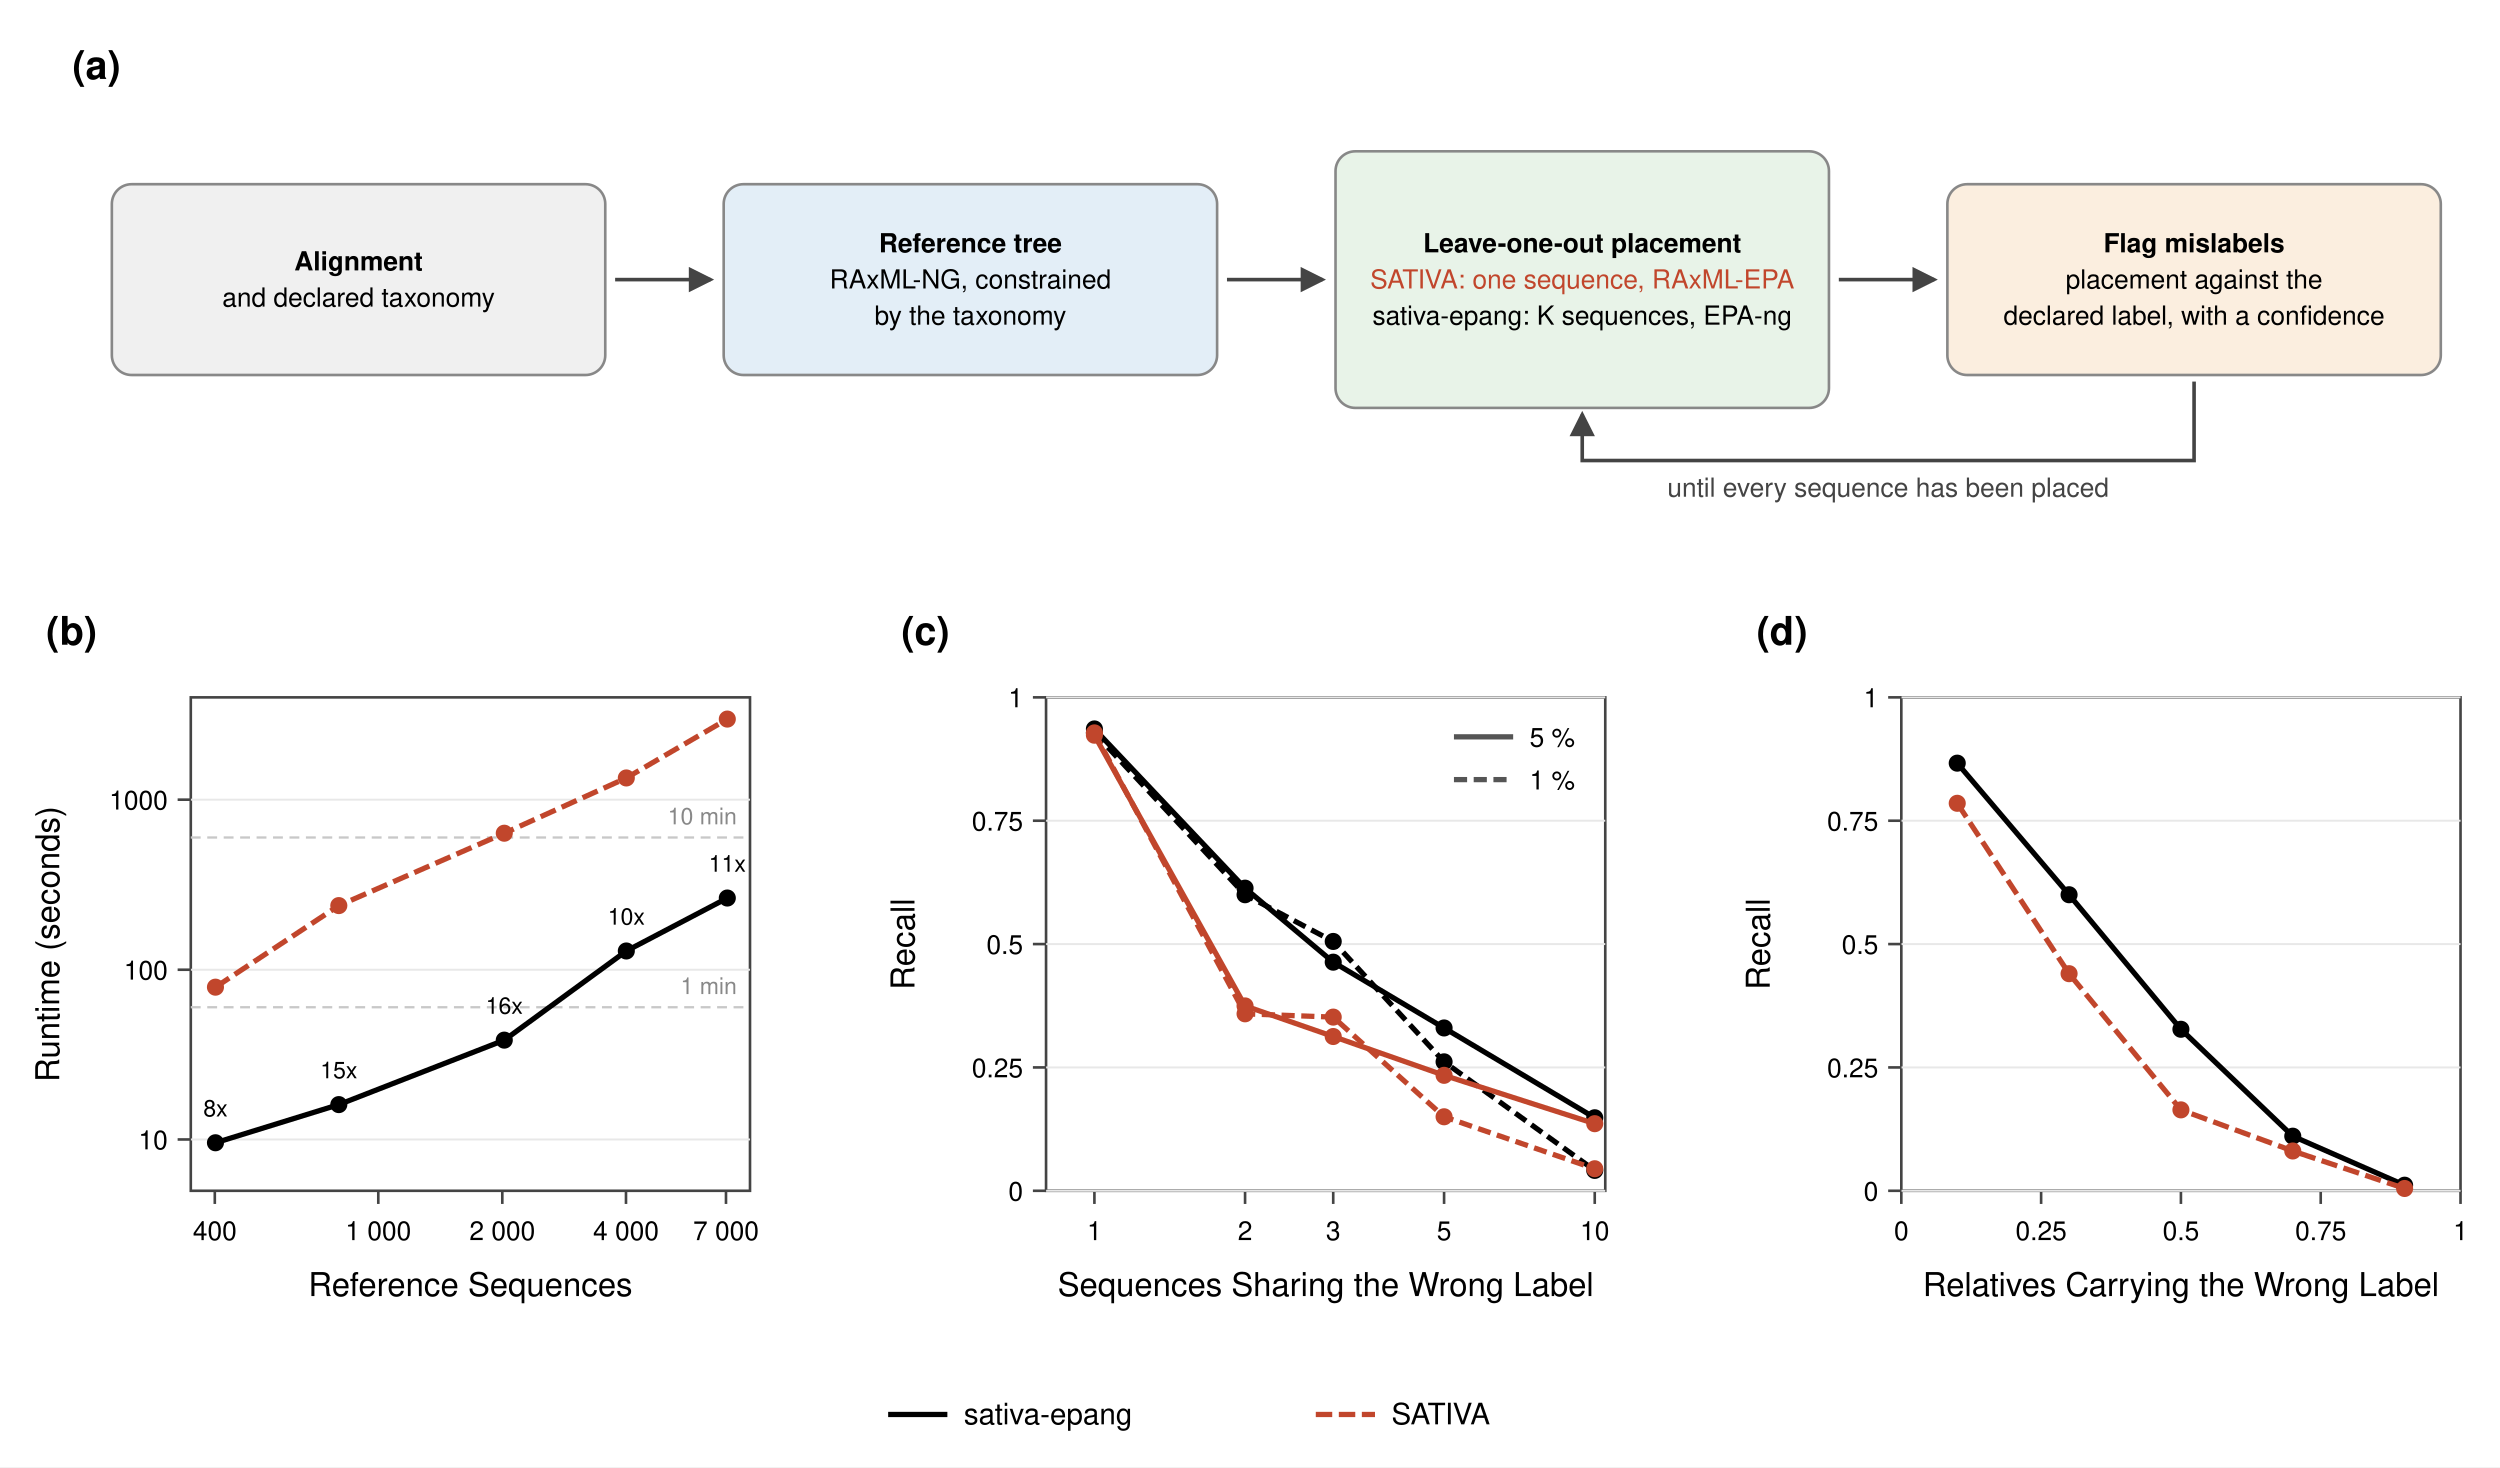
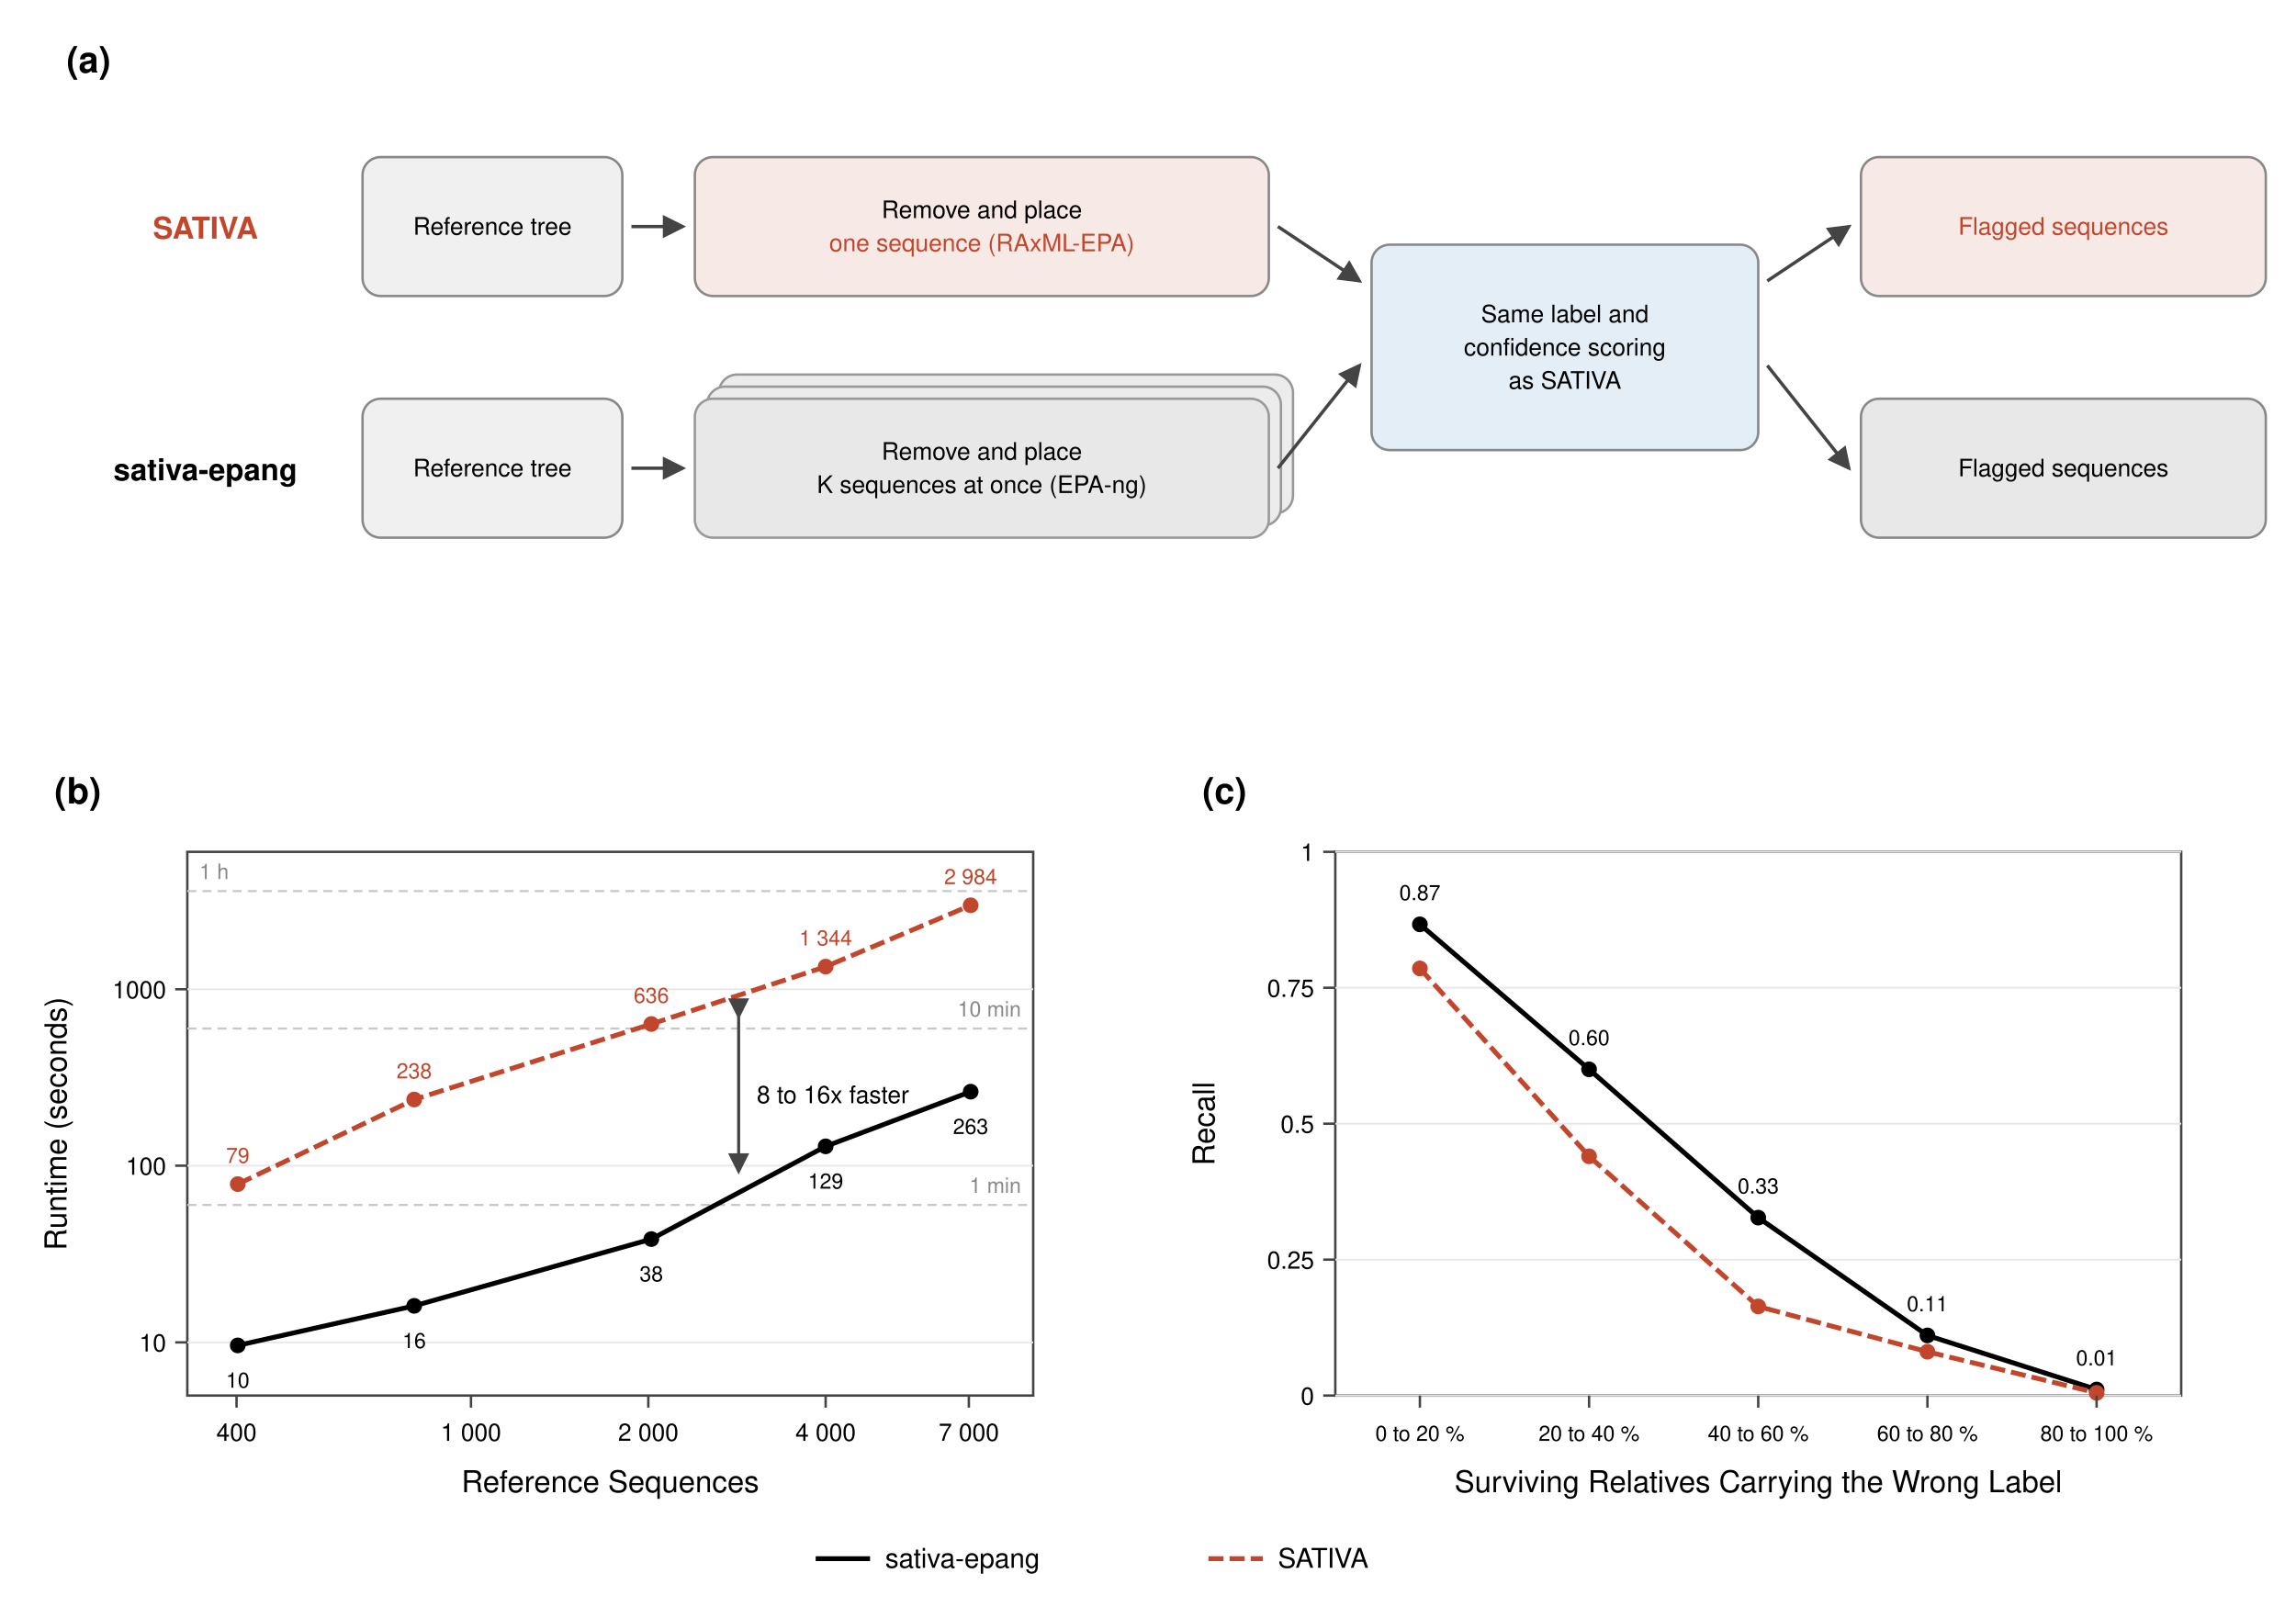
- <svg xmlns="http://www.w3.org/2000/svg" width="760" height="446" viewBox="0 0 760 446" font-family="Helvetica,Arial,sans-serif">
-   <rect width="760" height="446" fill="#fff" />
+ <svg xmlns="http://www.w3.org/2000/svg" width="760" height="532" viewBox="0 0 760 532" font-family="Helvetica,Arial,sans-serif">
+   <rect width="760" height="532" fill="#fff" />
  <defs>
    <marker id="head" markerWidth="7" markerHeight="7" refX="6" refY="3.5" orient="auto">
      <path d="M0,0 L7,3.5 L0,7 z" fill="#444" />
    </marker>
  </defs>
  <text x="22.0" y="24.0" font-size="12" fill="#000" font-weight="bold" text-anchor="start">(a)</text>
-   <rect x="34" y="56" width="150" height="58" rx="6" fill="#f0f0f0" stroke="#888" stroke-width="0.8" />
-   <text x="109.0" y="82.2" font-size="8" fill="#000" font-weight="bold" text-anchor="middle">Alignment</text>
-   <text x="109.0" y="93.2" font-size="8" fill="#000" font-weight="normal" text-anchor="middle">and declared taxonomy</text>
-   <rect x="220" y="56" width="150" height="58" rx="6" fill="#e3eef7" stroke="#888" stroke-width="0.8" />
-   <text x="295.0" y="76.7" font-size="8" fill="#000" font-weight="bold" text-anchor="middle">Reference tree</text>
-   <text x="295.0" y="87.7" font-size="8" fill="#000" font-weight="normal" text-anchor="middle">RAxML-NG, constrained</text>
-   <text x="295.0" y="98.7" font-size="8" fill="#000" font-weight="normal" text-anchor="middle">by the taxonomy</text>
-   <rect x="406" y="46" width="150" height="78" rx="6" fill="#e8f3e8" stroke="#888" stroke-width="0.8" />
-   <text x="481.0" y="76.7" font-size="8" fill="#000" font-weight="bold" text-anchor="middle">Leave-one-out placement</text>
-   <text x="481.0" y="87.7" font-size="8" fill="#c1462c" font-weight="normal" text-anchor="middle">SATIVA: one sequence, RAxML-EPA</text>
-   <text x="481.0" y="98.7" font-size="8" fill="#000000" font-weight="normal" text-anchor="middle">sativa-epang: K sequences, EPA-ng</text>
-   <rect x="592" y="56" width="150" height="58" rx="6" fill="#fbeedf" stroke="#888" stroke-width="0.8" />
-   <text x="667.0" y="76.7" font-size="8" fill="#000" font-weight="bold" text-anchor="middle">Flag mislabels</text>
-   <text x="667.0" y="87.7" font-size="8" fill="#000" font-weight="normal" text-anchor="middle">placement against the</text>
-   <text x="667.0" y="98.7" font-size="8" fill="#000" font-weight="normal" text-anchor="middle">declared label, with a confidence</text>
-   <line x1="187.0" y1="85.0" x2="216.0" y2="85.0" stroke="#444" stroke-width="1.1" marker-end="url(#head)" />
-   <line x1="373.0" y1="85.0" x2="402.0" y2="85.0" stroke="#444" stroke-width="1.1" marker-end="url(#head)" />
-   <line x1="559.0" y1="85.0" x2="588.0" y2="85.0" stroke="#444" stroke-width="1.1" marker-end="url(#head)" />
-   <path d="M667.0,116 V140 H481.0 V126" fill="none" stroke="#444" stroke-width="1.1" marker-end="url(#head)" />
-   <text x="574.0" y="151.0" font-size="8" fill="#444" font-weight="normal" text-anchor="middle">until every sequence has been placed</text>
-   <rect x="58" y="212" width="170" height="150" fill="none" stroke="#444" stroke-width="0.8" />
-   <text x="14.0" y="196.0" font-size="12" fill="#000" font-weight="bold" text-anchor="start">(b)</text>
-   <text x="143.0" y="394.0" font-size="10" fill="#000" font-weight="normal" text-anchor="middle">Reference Sequences</text>
-   <text x="18.0" y="287.0" font-size="10" fill="#000" font-weight="normal" text-anchor="middle" transform="rotate(-90 18.0 287.0)">Runtime (seconds)</text>
-   <line x1="65.3" y1="362" x2="65.3" y2="366" stroke="#444" stroke-width="0.8" />
-   <text x="65.3" y="377.0" font-size="8" fill="#000" font-weight="normal" text-anchor="middle">400</text>
-   <line x1="115.0" y1="362" x2="115.0" y2="366" stroke="#444" stroke-width="0.8" />
-   <text x="115.0" y="377.0" font-size="8" fill="#000" font-weight="normal" text-anchor="middle">1 000</text>
-   <line x1="152.7" y1="362" x2="152.7" y2="366" stroke="#444" stroke-width="0.8" />
-   <text x="152.7" y="377.0" font-size="8" fill="#000" font-weight="normal" text-anchor="middle">2 000</text>
-   <line x1="190.3" y1="362" x2="190.3" y2="366" stroke="#444" stroke-width="0.8" />
-   <text x="190.3" y="377.0" font-size="8" fill="#000" font-weight="normal" text-anchor="middle">4 000</text>
-   <line x1="220.7" y1="362" x2="220.7" y2="366" stroke="#444" stroke-width="0.8" />
-   <text x="220.7" y="377.0" font-size="8" fill="#000" font-weight="normal" text-anchor="middle">7 000</text>
-   <line x1="58" y1="346.4" x2="228" y2="346.4" stroke="#e8e8e8" stroke-width="0.6" />
-   <line x1="54" y1="346.4" x2="58" y2="346.4" stroke="#444" stroke-width="0.8" />
-   <text x="51.0" y="349.4" font-size="8" fill="#000" font-weight="normal" text-anchor="end">10</text>
-   <line x1="58" y1="294.8" x2="228" y2="294.8" stroke="#e8e8e8" stroke-width="0.6" />
-   <line x1="54" y1="294.8" x2="58" y2="294.8" stroke="#444" stroke-width="0.8" />
-   <text x="51.0" y="297.8" font-size="8" fill="#000" font-weight="normal" text-anchor="end">100</text>
-   <line x1="58" y1="243.1" x2="228" y2="243.1" stroke="#e8e8e8" stroke-width="0.6" />
-   <line x1="54" y1="243.1" x2="58" y2="243.1" stroke="#444" stroke-width="0.8" />
-   <text x="51.0" y="246.1" font-size="8" fill="#000" font-weight="normal" text-anchor="end">1000</text>
-   <line x1="58" y1="306.2" x2="228" y2="306.2" stroke="#c8c8c8" stroke-width="0.7" stroke-dasharray="3 2" />
-   <text x="224.0" y="302.2" font-size="7" fill="#888" font-weight="normal" text-anchor="end">1 min</text>
-   <line x1="58" y1="254.6" x2="228" y2="254.6" stroke="#c8c8c8" stroke-width="0.7" stroke-dasharray="3 2" />
-   <text x="224.0" y="250.6" font-size="7" fill="#888" font-weight="normal" text-anchor="end">10 min</text>
-   <path d="M65.5,300.1 L103.0,275.3 L153.3,253.3 L190.4,236.5 L221.1,218.6" fill="none" stroke="#c1462c" stroke-width="1.6" stroke-dasharray="5 2" />
-   <circle cx="65.5" cy="300.1" r="2.6" fill="#c1462c" />
-   <circle cx="103.0" cy="275.3" r="2.6" fill="#c1462c" />
-   <circle cx="153.3" cy="253.3" r="2.6" fill="#c1462c" />
-   <circle cx="190.4" cy="236.5" r="2.6" fill="#c1462c" />
-   <circle cx="221.1" cy="218.6" r="2.6" fill="#c1462c" />
-   <path d="M65.5,347.4 L103.0,335.8 L153.3,316.2 L190.4,289.1 L221.1,273.0" fill="none" stroke="#000000" stroke-width="1.6" />
-   <circle cx="65.5" cy="347.4" r="2.6" fill="#000000" />
-   <circle cx="103.0" cy="335.8" r="2.6" fill="#000000" />
-   <circle cx="153.3" cy="316.2" r="2.6" fill="#000000" />
-   <circle cx="190.4" cy="289.1" r="2.6" fill="#000000" />
-   <circle cx="221.1" cy="273.0" r="2.6" fill="#000000" />
-   <text x="65.5" y="339.4" font-size="7" fill="#000000" font-weight="normal" text-anchor="middle">8x</text>
-   <text x="103.0" y="327.8" font-size="7" fill="#000000" font-weight="normal" text-anchor="middle">15x</text>
-   <text x="153.3" y="308.2" font-size="7" fill="#000000" font-weight="normal" text-anchor="middle">16x</text>
-   <text x="190.4" y="281.1" font-size="7" fill="#000000" font-weight="normal" text-anchor="middle">10x</text>
-   <text x="221.1" y="265.0" font-size="7" fill="#000000" font-weight="normal" text-anchor="middle">11x</text>
-   <rect x="318" y="212" width="170" height="150" fill="none" stroke="#444" stroke-width="0.8" />
-   <text x="274.0" y="196.0" font-size="12" fill="#000" font-weight="bold" text-anchor="start">(c)</text>
-   <text x="403.0" y="394.0" font-size="10" fill="#000" font-weight="normal" text-anchor="middle">Sequences Sharing the Wrong Label</text>
-   <text x="278.0" y="287.0" font-size="10" fill="#000" font-weight="normal" text-anchor="middle" transform="rotate(-90 278.0 287.0)">Recall</text>
-   <line x1="332.7" y1="362" x2="332.7" y2="366" stroke="#444" stroke-width="0.8" />
-   <text x="332.7" y="377.0" font-size="8" fill="#000" font-weight="normal" text-anchor="middle">1</text>
-   <line x1="378.5" y1="362" x2="378.5" y2="366" stroke="#444" stroke-width="0.8" />
-   <text x="378.5" y="377.0" font-size="8" fill="#000" font-weight="normal" text-anchor="middle">2</text>
-   <line x1="405.3" y1="362" x2="405.3" y2="366" stroke="#444" stroke-width="0.8" />
-   <text x="405.3" y="377.0" font-size="8" fill="#000" font-weight="normal" text-anchor="middle">3</text>
-   <line x1="439.0" y1="362" x2="439.0" y2="366" stroke="#444" stroke-width="0.8" />
-   <text x="439.0" y="377.0" font-size="8" fill="#000" font-weight="normal" text-anchor="middle">5</text>
-   <line x1="484.8" y1="362" x2="484.8" y2="366" stroke="#444" stroke-width="0.8" />
-   <text x="484.8" y="377.0" font-size="8" fill="#000" font-weight="normal" text-anchor="middle">10</text>
-   <line x1="318" y1="362.0" x2="488" y2="362.0" stroke="#e8e8e8" stroke-width="0.6" />
-   <line x1="314" y1="362.0" x2="318" y2="362.0" stroke="#444" stroke-width="0.8" />
-   <text x="311.0" y="365.0" font-size="8" fill="#000" font-weight="normal" text-anchor="end">0</text>
-   <line x1="318" y1="324.5" x2="488" y2="324.5" stroke="#e8e8e8" stroke-width="0.6" />
-   <line x1="314" y1="324.5" x2="318" y2="324.5" stroke="#444" stroke-width="0.8" />
-   <text x="311.0" y="327.5" font-size="8" fill="#000" font-weight="normal" text-anchor="end">0.25</text>
-   <line x1="318" y1="287.0" x2="488" y2="287.0" stroke="#e8e8e8" stroke-width="0.6" />
-   <line x1="314" y1="287.0" x2="318" y2="287.0" stroke="#444" stroke-width="0.8" />
-   <text x="311.0" y="290.0" font-size="8" fill="#000" font-weight="normal" text-anchor="end">0.5</text>
-   <line x1="318" y1="249.5" x2="488" y2="249.5" stroke="#e8e8e8" stroke-width="0.6" />
-   <line x1="314" y1="249.5" x2="318" y2="249.5" stroke="#444" stroke-width="0.8" />
-   <text x="311.0" y="252.5" font-size="8" fill="#000" font-weight="normal" text-anchor="end">0.75</text>
-   <line x1="318" y1="212.0" x2="488" y2="212.0" stroke="#e8e8e8" stroke-width="0.6" />
-   <line x1="314" y1="212.0" x2="318" y2="212.0" stroke="#444" stroke-width="0.8" />
-   <text x="311.0" y="215.0" font-size="8" fill="#000" font-weight="normal" text-anchor="end">1</text>
-   <path d="M332.7,221.6 L378.5,270.0 L405.3,292.5 L439.0,312.5 L484.8,339.8" fill="none" stroke="#000000" stroke-width="1.6" />
-   <circle cx="332.7" cy="221.6" r="2.6" fill="#000000" />
-   <circle cx="378.5" cy="270.0" r="2.6" fill="#000000" />
-   <circle cx="405.3" cy="292.5" r="2.6" fill="#000000" />
-   <circle cx="439.0" cy="312.5" r="2.6" fill="#000000" />
-   <circle cx="484.8" cy="339.8" r="2.6" fill="#000000" />
-   <path d="M332.7,222.8 L378.5,272.0 L405.3,286.2 L439.0,322.8 L484.8,355.8" fill="none" stroke="#000000" stroke-width="1.6" stroke-dasharray="4 2" />
-   <circle cx="332.7" cy="222.8" r="2.6" fill="#000000" />
-   <circle cx="378.5" cy="272.0" r="2.6" fill="#000000" />
-   <circle cx="405.3" cy="286.2" r="2.6" fill="#000000" />
-   <circle cx="439.0" cy="322.8" r="2.6" fill="#000000" />
-   <circle cx="484.8" cy="355.8" r="2.6" fill="#000000" />
-   <path d="M332.7,223.5 L378.5,305.8 L405.3,315.1 L439.0,326.9 L484.8,341.6" fill="none" stroke="#c1462c" stroke-width="1.6" />
-   <circle cx="332.7" cy="223.5" r="2.6" fill="#c1462c" />
-   <circle cx="378.5" cy="305.8" r="2.6" fill="#c1462c" />
-   <circle cx="405.3" cy="315.1" r="2.6" fill="#c1462c" />
-   <circle cx="439.0" cy="326.9" r="2.6" fill="#c1462c" />
-   <circle cx="484.8" cy="341.6" r="2.6" fill="#c1462c" />
-   <path d="M332.7,222.8 L378.5,308.2 L405.3,309.2 L439.0,339.5 L484.8,355.3" fill="none" stroke="#c1462c" stroke-width="1.6" stroke-dasharray="4 2" />
-   <circle cx="332.7" cy="222.8" r="2.6" fill="#c1462c" />
-   <circle cx="378.5" cy="308.2" r="2.6" fill="#c1462c" />
-   <circle cx="405.3" cy="309.2" r="2.6" fill="#c1462c" />
-   <circle cx="439.0" cy="339.5" r="2.6" fill="#c1462c" />
-   <circle cx="484.8" cy="355.3" r="2.6" fill="#c1462c" />
-   <line x1="442" y1="224" x2="460" y2="224" stroke="#555" stroke-width="1.6" />
-   <text x="465.0" y="227.0" font-size="8" fill="#000" font-weight="normal" text-anchor="start">5 %</text>
-   <line x1="442" y1="237" x2="460" y2="237" stroke="#555" stroke-width="1.6" stroke-dasharray="4 2" />
-   <text x="465.0" y="240.0" font-size="8" fill="#000" font-weight="normal" text-anchor="start">1 %</text>
-   <rect x="578" y="212" width="170" height="150" fill="none" stroke="#444" stroke-width="0.8" />
-   <text x="534.0" y="196.0" font-size="12" fill="#000" font-weight="bold" text-anchor="start">(d)</text>
-   <text x="663.0" y="394.0" font-size="10" fill="#000" font-weight="normal" text-anchor="middle">Relatives Carrying the Wrong Label</text>
-   <text x="538.0" y="287.0" font-size="10" fill="#000" font-weight="normal" text-anchor="middle" transform="rotate(-90 538.0 287.0)">Recall</text>
-   <line x1="578.0" y1="362" x2="578.0" y2="366" stroke="#444" stroke-width="0.8" />
-   <text x="578.0" y="377.0" font-size="8" fill="#000" font-weight="normal" text-anchor="middle">0</text>
-   <line x1="620.5" y1="362" x2="620.5" y2="366" stroke="#444" stroke-width="0.8" />
-   <text x="620.5" y="377.0" font-size="8" fill="#000" font-weight="normal" text-anchor="middle">0.25</text>
-   <line x1="663.0" y1="362" x2="663.0" y2="366" stroke="#444" stroke-width="0.8" />
-   <text x="663.0" y="377.0" font-size="8" fill="#000" font-weight="normal" text-anchor="middle">0.5</text>
-   <line x1="705.5" y1="362" x2="705.5" y2="366" stroke="#444" stroke-width="0.8" />
-   <text x="705.5" y="377.0" font-size="8" fill="#000" font-weight="normal" text-anchor="middle">0.75</text>
-   <line x1="748.0" y1="362" x2="748.0" y2="366" stroke="#444" stroke-width="0.8" />
-   <text x="748.0" y="377.0" font-size="8" fill="#000" font-weight="normal" text-anchor="middle">1</text>
-   <line x1="578" y1="362.0" x2="748" y2="362.0" stroke="#e8e8e8" stroke-width="0.6" />
-   <line x1="574" y1="362.0" x2="578" y2="362.0" stroke="#444" stroke-width="0.8" />
-   <text x="571.0" y="365.0" font-size="8" fill="#000" font-weight="normal" text-anchor="end">0</text>
-   <line x1="578" y1="324.5" x2="748" y2="324.5" stroke="#e8e8e8" stroke-width="0.6" />
-   <line x1="574" y1="324.5" x2="578" y2="324.5" stroke="#444" stroke-width="0.8" />
-   <text x="571.0" y="327.5" font-size="8" fill="#000" font-weight="normal" text-anchor="end">0.25</text>
-   <line x1="578" y1="287.0" x2="748" y2="287.0" stroke="#e8e8e8" stroke-width="0.6" />
-   <line x1="574" y1="287.0" x2="578" y2="287.0" stroke="#444" stroke-width="0.8" />
-   <text x="571.0" y="290.0" font-size="8" fill="#000" font-weight="normal" text-anchor="end">0.5</text>
-   <line x1="578" y1="249.5" x2="748" y2="249.5" stroke="#e8e8e8" stroke-width="0.6" />
-   <line x1="574" y1="249.5" x2="578" y2="249.5" stroke="#444" stroke-width="0.8" />
-   <text x="571.0" y="252.5" font-size="8" fill="#000" font-weight="normal" text-anchor="end">0.75</text>
-   <line x1="578" y1="212.0" x2="748" y2="212.0" stroke="#e8e8e8" stroke-width="0.6" />
-   <line x1="574" y1="212.0" x2="578" y2="212.0" stroke="#444" stroke-width="0.8" />
-   <text x="571.0" y="215.0" font-size="8" fill="#000" font-weight="normal" text-anchor="end">1</text>
-   <path d="M595.0,232.0 L629.0,272.0 L663.0,312.9 L697.0,345.4 L731.0,360.3" fill="none" stroke="#000000" stroke-width="1.6" />
-   <circle cx="595.0" cy="232.0" r="2.6" fill="#000000" />
-   <circle cx="629.0" cy="272.0" r="2.6" fill="#000000" />
-   <circle cx="663.0" cy="312.9" r="2.6" fill="#000000" />
-   <circle cx="697.0" cy="345.4" r="2.6" fill="#000000" />
-   <circle cx="731.0" cy="360.3" r="2.6" fill="#000000" />
-   <path d="M595.0,244.2 L629.0,296.0 L663.0,337.4 L697.0,349.9 L731.0,361.3" fill="none" stroke="#c1462c" stroke-width="1.6" stroke-dasharray="5 2" />
-   <circle cx="595.0" cy="244.2" r="2.6" fill="#c1462c" />
-   <circle cx="629.0" cy="296.0" r="2.6" fill="#c1462c" />
-   <circle cx="663.0" cy="337.4" r="2.6" fill="#c1462c" />
-   <circle cx="697.0" cy="349.9" r="2.6" fill="#c1462c" />
-   <circle cx="731.0" cy="361.3" r="2.6" fill="#c1462c" />
-   <line x1="270.0" y1="430" x2="288.0" y2="430" stroke="#000000" stroke-width="1.6" />
-   <text x="293.0" y="433.0" font-size="9" fill="#000" font-weight="normal" text-anchor="start">sativa-epang</text>
-   <line x1="400.0" y1="430" x2="418.0" y2="430" stroke="#c1462c" stroke-width="1.6" stroke-dasharray="5 2" />
-   <text x="423.0" y="433.0" font-size="9" fill="#000" font-weight="normal" text-anchor="start">SATIVA</text>
+   <text x="68.0" y="79.0" font-size="10" fill="#c1462c" font-weight="bold" text-anchor="middle">SATIVA</text>
+   <text x="68.0" y="159.0" font-size="10" fill="#000000" font-weight="bold" text-anchor="middle">sativa-epang</text>
+   <rect x="120" y="52" width="86" height="46" rx="6" fill="#f0f0f0" stroke="#888" stroke-width="0.8" />
+   <text x="163.0" y="77.7" font-size="8" fill="#000" font-weight="normal" text-anchor="middle">Reference tree</text>
+   <rect x="120" y="132" width="86" height="46" rx="6" fill="#f0f0f0" stroke="#888" stroke-width="0.8" />
+   <text x="163.0" y="157.7" font-size="8" fill="#000" font-weight="normal" text-anchor="middle">Reference tree</text>
+   <rect x="230" y="52" width="190" height="46" rx="6" fill="#f7e9e6" stroke="#888" stroke-width="0.8" />
+   <text x="325.0" y="72.2" font-size="8" fill="#000" font-weight="normal" text-anchor="middle">Remove and place</text>
+   <text x="325.0" y="83.2" font-size="8" fill="#c1462c" font-weight="normal" text-anchor="middle">one sequence (RAxML-EPA)</text>
+   <rect x="238" y="124" width="190" height="46" rx="6" fill="#ececec" stroke="#999" stroke-width="0.8" />
+   <rect x="234" y="128" width="190" height="46" rx="6" fill="#ececec" stroke="#999" stroke-width="0.8" />
+   <rect x="230" y="132" width="190" height="46" rx="6" fill="#e8e8e8" stroke="#999" stroke-width="0.8" />
+   <text x="325.0" y="152.2" font-size="8" fill="#000" font-weight="normal" text-anchor="middle">Remove and place</text>
+   <text x="325.0" y="163.2" font-size="8" fill="#000000" font-weight="normal" text-anchor="middle">K sequences at once (EPA-ng)</text>
+   <rect x="454" y="81.0" width="128" height="68" rx="6" fill="#e3eef7" stroke="#888" stroke-width="0.8" />
+   <text x="518.0" y="106.7" font-size="8" fill="#000" font-weight="normal" text-anchor="middle">Same label and</text>
+   <text x="518.0" y="117.7" font-size="8" fill="#000" font-weight="normal" text-anchor="middle">confidence scoring</text>
+   <text x="518.0" y="128.7" font-size="8" fill="#000" font-weight="normal" text-anchor="middle">as SATIVA</text>
+   <rect x="616" y="52" width="134" height="46" rx="6" fill="#f7e9e6" stroke="#888" stroke-width="0.8" />
+   <text x="683.0" y="77.7" font-size="8" fill="#c1462c" font-weight="normal" text-anchor="middle">Flagged sequences</text>
+   <rect x="616" y="132" width="134" height="46" rx="6" fill="#e8e8e8" stroke="#888" stroke-width="0.8" />
+   <text x="683.0" y="157.7" font-size="8" fill="#000000" font-weight="normal" text-anchor="middle">Flagged sequences</text>
+   <line x1="209.0" y1="75.0" x2="226.0" y2="75.0" stroke="#444" stroke-width="1.1" marker-end="url(#head)" />
+   <line x1="423.0" y1="75.0" x2="450.0" y2="93.0" stroke="#444" stroke-width="1.1" marker-end="url(#head)" />
+   <line x1="585.0" y1="93.0" x2="612.0" y2="75.0" stroke="#444" stroke-width="1.1" marker-end="url(#head)" />
+   <line x1="209.0" y1="155.0" x2="226.0" y2="155.0" stroke="#444" stroke-width="1.1" marker-end="url(#head)" />
+   <line x1="423.0" y1="155.0" x2="450.0" y2="121.0" stroke="#444" stroke-width="1.1" marker-end="url(#head)" />
+   <line x1="585.0" y1="121.0" x2="612.0" y2="155.0" stroke="#444" stroke-width="1.1" marker-end="url(#head)" />
+   <rect x="62" y="282" width="280" height="180" fill="none" stroke="#444" stroke-width="0.8" />
+   <text x="18.0" y="266.0" font-size="12" fill="#000" font-weight="bold" text-anchor="start">(b)</text>
+   <text x="202.0" y="494.0" font-size="10" fill="#000" font-weight="normal" text-anchor="middle">Reference Sequences</text>
+   <text x="22.0" y="372.0" font-size="10" fill="#000" font-weight="normal" text-anchor="middle" transform="rotate(-90 22.0 372.0)">Runtime (seconds)</text>
+   <line x1="78.3" y1="462" x2="78.3" y2="466" stroke="#444" stroke-width="0.8" />
+   <text x="78.3" y="477.0" font-size="8" fill="#000" font-weight="normal" text-anchor="middle">400</text>
+   <line x1="155.9" y1="462" x2="155.9" y2="466" stroke="#444" stroke-width="0.8" />
+   <text x="155.9" y="477.0" font-size="8" fill="#000" font-weight="normal" text-anchor="middle">1 000</text>
+   <line x1="214.6" y1="462" x2="214.6" y2="466" stroke="#444" stroke-width="0.8" />
+   <text x="214.6" y="477.0" font-size="8" fill="#000" font-weight="normal" text-anchor="middle">2 000</text>
+   <line x1="273.3" y1="462" x2="273.3" y2="466" stroke="#444" stroke-width="0.8" />
+   <text x="273.3" y="477.0" font-size="8" fill="#000" font-weight="normal" text-anchor="middle">4 000</text>
+   <line x1="320.7" y1="462" x2="320.7" y2="466" stroke="#444" stroke-width="0.8" />
+   <text x="320.7" y="477.0" font-size="8" fill="#000" font-weight="normal" text-anchor="middle">7 000</text>
+   <line x1="62" y1="444.4" x2="342" y2="444.4" stroke="#e8e8e8" stroke-width="0.6" />
+   <line x1="58" y1="444.4" x2="62" y2="444.4" stroke="#444" stroke-width="0.8" />
+   <text x="55.0" y="447.4" font-size="8" fill="#000" font-weight="normal" text-anchor="end">10</text>
+   <line x1="62" y1="385.9" x2="342" y2="385.9" stroke="#e8e8e8" stroke-width="0.6" />
+   <line x1="58" y1="385.9" x2="62" y2="385.9" stroke="#444" stroke-width="0.8" />
+   <text x="55.0" y="388.9" font-size="8" fill="#000" font-weight="normal" text-anchor="end">100</text>
+   <line x1="62" y1="327.5" x2="342" y2="327.5" stroke="#e8e8e8" stroke-width="0.6" />
+   <line x1="58" y1="327.5" x2="62" y2="327.5" stroke="#444" stroke-width="0.8" />
+   <text x="55.0" y="330.5" font-size="8" fill="#000" font-weight="normal" text-anchor="end">1000</text>
+   <line x1="62" y1="398.9" x2="342" y2="398.9" stroke="#c8c8c8" stroke-width="0.7" stroke-dasharray="3 2" />
+   <text x="338.0" y="394.9" font-size="7" fill="#888" font-weight="normal" text-anchor="end">1 min</text>
+   <line x1="62" y1="340.5" x2="342" y2="340.5" stroke="#c8c8c8" stroke-width="0.7" stroke-dasharray="3 2" />
+   <text x="338.0" y="336.5" font-size="7" fill="#888" font-weight="normal" text-anchor="end">10 min</text>
+   <line x1="62" y1="295.0" x2="342" y2="295.0" stroke="#c8c8c8" stroke-width="0.7" stroke-dasharray="3 2" />
+   <text x="66.0" y="291.0" font-size="7" fill="#888" font-weight="normal" text-anchor="start">1 h</text>
+   <path d="M78.7,392.0 L137.1,364.0 L215.6,339.0 L273.3,320.0 L321.3,299.7" fill="none" stroke="#c1462c" stroke-width="1.6" stroke-dasharray="5 2" />
+   <circle cx="78.7" cy="392.0" r="2.6" fill="#c1462c" />
+   <circle cx="137.1" cy="364.0" r="2.6" fill="#c1462c" />
+   <circle cx="215.6" cy="339.0" r="2.6" fill="#c1462c" />
+   <circle cx="273.3" cy="320.0" r="2.6" fill="#c1462c" />
+   <circle cx="321.3" cy="299.7" r="2.6" fill="#c1462c" />
+   <path d="M78.7,445.4 L137.1,432.3 L215.6,410.2 L273.3,379.5 L321.3,361.4" fill="none" stroke="#000000" stroke-width="1.6" />
+   <circle cx="78.7" cy="445.4" r="2.6" fill="#000000" />
+   <circle cx="137.1" cy="432.3" r="2.6" fill="#000000" />
+   <circle cx="215.6" cy="410.2" r="2.6" fill="#000000" />
+   <circle cx="273.3" cy="379.5" r="2.6" fill="#000000" />
+   <circle cx="321.3" cy="361.4" r="2.6" fill="#000000" />
+   <text x="78.7" y="385.0" font-size="7" fill="#c1462c" font-weight="normal" text-anchor="middle">79</text>
+   <text x="78.7" y="459.4" font-size="7" fill="#000000" font-weight="normal" text-anchor="middle">10</text>
+   <text x="137.1" y="357.0" font-size="7" fill="#c1462c" font-weight="normal" text-anchor="middle">238</text>
+   <text x="137.1" y="446.3" font-size="7" fill="#000000" font-weight="normal" text-anchor="middle">16</text>
+   <text x="215.6" y="332.0" font-size="7" fill="#c1462c" font-weight="normal" text-anchor="middle">636</text>
+   <text x="215.6" y="424.2" font-size="7" fill="#000000" font-weight="normal" text-anchor="middle">38</text>
+   <text x="273.3" y="313.0" font-size="7" fill="#c1462c" font-weight="normal" text-anchor="middle">1 344</text>
+   <text x="273.3" y="393.5" font-size="7" fill="#000000" font-weight="normal" text-anchor="middle">129</text>
+   <text x="321.3" y="292.7" font-size="7" fill="#c1462c" font-weight="normal" text-anchor="middle">2 984</text>
+   <text x="321.3" y="375.4" font-size="7" fill="#000000" font-weight="normal" text-anchor="middle">263</text>
+   <line x1="244.5" y1="336.5" x2="244.5" y2="387.8" stroke="#444" stroke-width="1" marker-end="url(#head)" marker-start="url(#head)" />
+   <text x="250.5" y="365.2" font-size="8" fill="#000" font-weight="normal" text-anchor="start">8 to 16x faster</text>
+   <rect x="442" y="282" width="280" height="180" fill="none" stroke="#444" stroke-width="0.8" />
+   <text x="398.0" y="266.0" font-size="12" fill="#000" font-weight="bold" text-anchor="start">(c)</text>
+   <text x="582.0" y="494.0" font-size="10" fill="#000" font-weight="normal" text-anchor="middle">Surviving Relatives Carrying the Wrong Label</text>
+   <text x="402.0" y="372.0" font-size="10" fill="#000" font-weight="normal" text-anchor="middle" transform="rotate(-90 402.0 372.0)">Recall</text>
+   <line x1="442" y1="462.0" x2="722" y2="462.0" stroke="#e8e8e8" stroke-width="0.6" />
+   <line x1="438" y1="462.0" x2="442" y2="462.0" stroke="#444" stroke-width="0.8" />
+   <text x="435.0" y="465.0" font-size="8" fill="#000" font-weight="normal" text-anchor="end">0</text>
+   <line x1="442" y1="417.0" x2="722" y2="417.0" stroke="#e8e8e8" stroke-width="0.6" />
+   <line x1="438" y1="417.0" x2="442" y2="417.0" stroke="#444" stroke-width="0.8" />
+   <text x="435.0" y="420.0" font-size="8" fill="#000" font-weight="normal" text-anchor="end">0.25</text>
+   <line x1="442" y1="372.0" x2="722" y2="372.0" stroke="#e8e8e8" stroke-width="0.6" />
+   <line x1="438" y1="372.0" x2="442" y2="372.0" stroke="#444" stroke-width="0.8" />
+   <text x="435.0" y="375.0" font-size="8" fill="#000" font-weight="normal" text-anchor="end">0.5</text>
+   <line x1="442" y1="327.0" x2="722" y2="327.0" stroke="#e8e8e8" stroke-width="0.6" />
+   <line x1="438" y1="327.0" x2="442" y2="327.0" stroke="#444" stroke-width="0.8" />
+   <text x="435.0" y="330.0" font-size="8" fill="#000" font-weight="normal" text-anchor="end">0.75</text>
+   <line x1="442" y1="282.0" x2="722" y2="282.0" stroke="#e8e8e8" stroke-width="0.6" />
+   <line x1="438" y1="282.0" x2="442" y2="282.0" stroke="#444" stroke-width="0.8" />
+   <text x="435.0" y="285.0" font-size="8" fill="#000" font-weight="normal" text-anchor="end">1</text>
+   <path d="M470.0,306.0 L526.0,354.0 L582.0,403.1 L638.0,442.1 L694.0,460.0" fill="none" stroke="#000000" stroke-width="1.6" />
+   <circle cx="470.0" cy="306.0" r="2.6" fill="#000000" />
+   <circle cx="526.0" cy="354.0" r="2.6" fill="#000000" />
+   <circle cx="582.0" cy="403.1" r="2.6" fill="#000000" />
+   <circle cx="638.0" cy="442.1" r="2.6" fill="#000000" />
+   <circle cx="694.0" cy="460.0" r="2.6" fill="#000000" />
+   <text x="470.0" y="298.0" font-size="7" fill="#000000" font-weight="normal" text-anchor="middle">0.87</text>
+   <text x="526.0" y="346.0" font-size="7" fill="#000000" font-weight="normal" text-anchor="middle">0.60</text>
+   <text x="582.0" y="395.1" font-size="7" fill="#000000" font-weight="normal" text-anchor="middle">0.33</text>
+   <text x="638.0" y="434.1" font-size="7" fill="#000000" font-weight="normal" text-anchor="middle">0.11</text>
+   <text x="694.0" y="452.0" font-size="7" fill="#000000" font-weight="normal" text-anchor="middle">0.01</text>
+   <path d="M470.0,320.6 L526.0,382.8 L582.0,432.5 L638.0,447.5 L694.0,461.1" fill="none" stroke="#c1462c" stroke-width="1.6" stroke-dasharray="5 2" />
+   <circle cx="470.0" cy="320.6" r="2.6" fill="#c1462c" />
+   <circle cx="526.0" cy="382.8" r="2.6" fill="#c1462c" />
+   <circle cx="582.0" cy="432.5" r="2.6" fill="#c1462c" />
+   <circle cx="638.0" cy="447.5" r="2.6" fill="#c1462c" />
+   <circle cx="694.0" cy="461.1" r="2.6" fill="#c1462c" />
+   <line x1="470.0" y1="462" x2="470.0" y2="466" stroke="#444" stroke-width="0.8" />
+   <text x="470.0" y="477.0" font-size="7" fill="#000" font-weight="normal" text-anchor="middle">0 to 20 %</text>
+   <line x1="526.0" y1="462" x2="526.0" y2="466" stroke="#444" stroke-width="0.8" />
+   <text x="526.0" y="477.0" font-size="7" fill="#000" font-weight="normal" text-anchor="middle">20 to 40 %</text>
+   <line x1="582.0" y1="462" x2="582.0" y2="466" stroke="#444" stroke-width="0.8" />
+   <text x="582.0" y="477.0" font-size="7" fill="#000" font-weight="normal" text-anchor="middle">40 to 60 %</text>
+   <line x1="638.0" y1="462" x2="638.0" y2="466" stroke="#444" stroke-width="0.8" />
+   <text x="638.0" y="477.0" font-size="7" fill="#000" font-weight="normal" text-anchor="middle">60 to 80 %</text>
+   <line x1="694.0" y1="462" x2="694.0" y2="466" stroke="#444" stroke-width="0.8" />
+   <text x="694.0" y="477.0" font-size="7" fill="#000" font-weight="normal" text-anchor="middle">80 to 100 %</text>
+   <line x1="270.0" y1="516" x2="288.0" y2="516" stroke="#000000" stroke-width="1.6" />
+   <text x="293.0" y="519.0" font-size="9" fill="#000" font-weight="normal" text-anchor="start">sativa-epang</text>
+   <line x1="400.0" y1="516" x2="418.0" y2="516" stroke="#c1462c" stroke-width="1.6" stroke-dasharray="5 2" />
+   <text x="423.0" y="519.0" font-size="9" fill="#000" font-weight="normal" text-anchor="start">SATIVA</text>
</svg>
